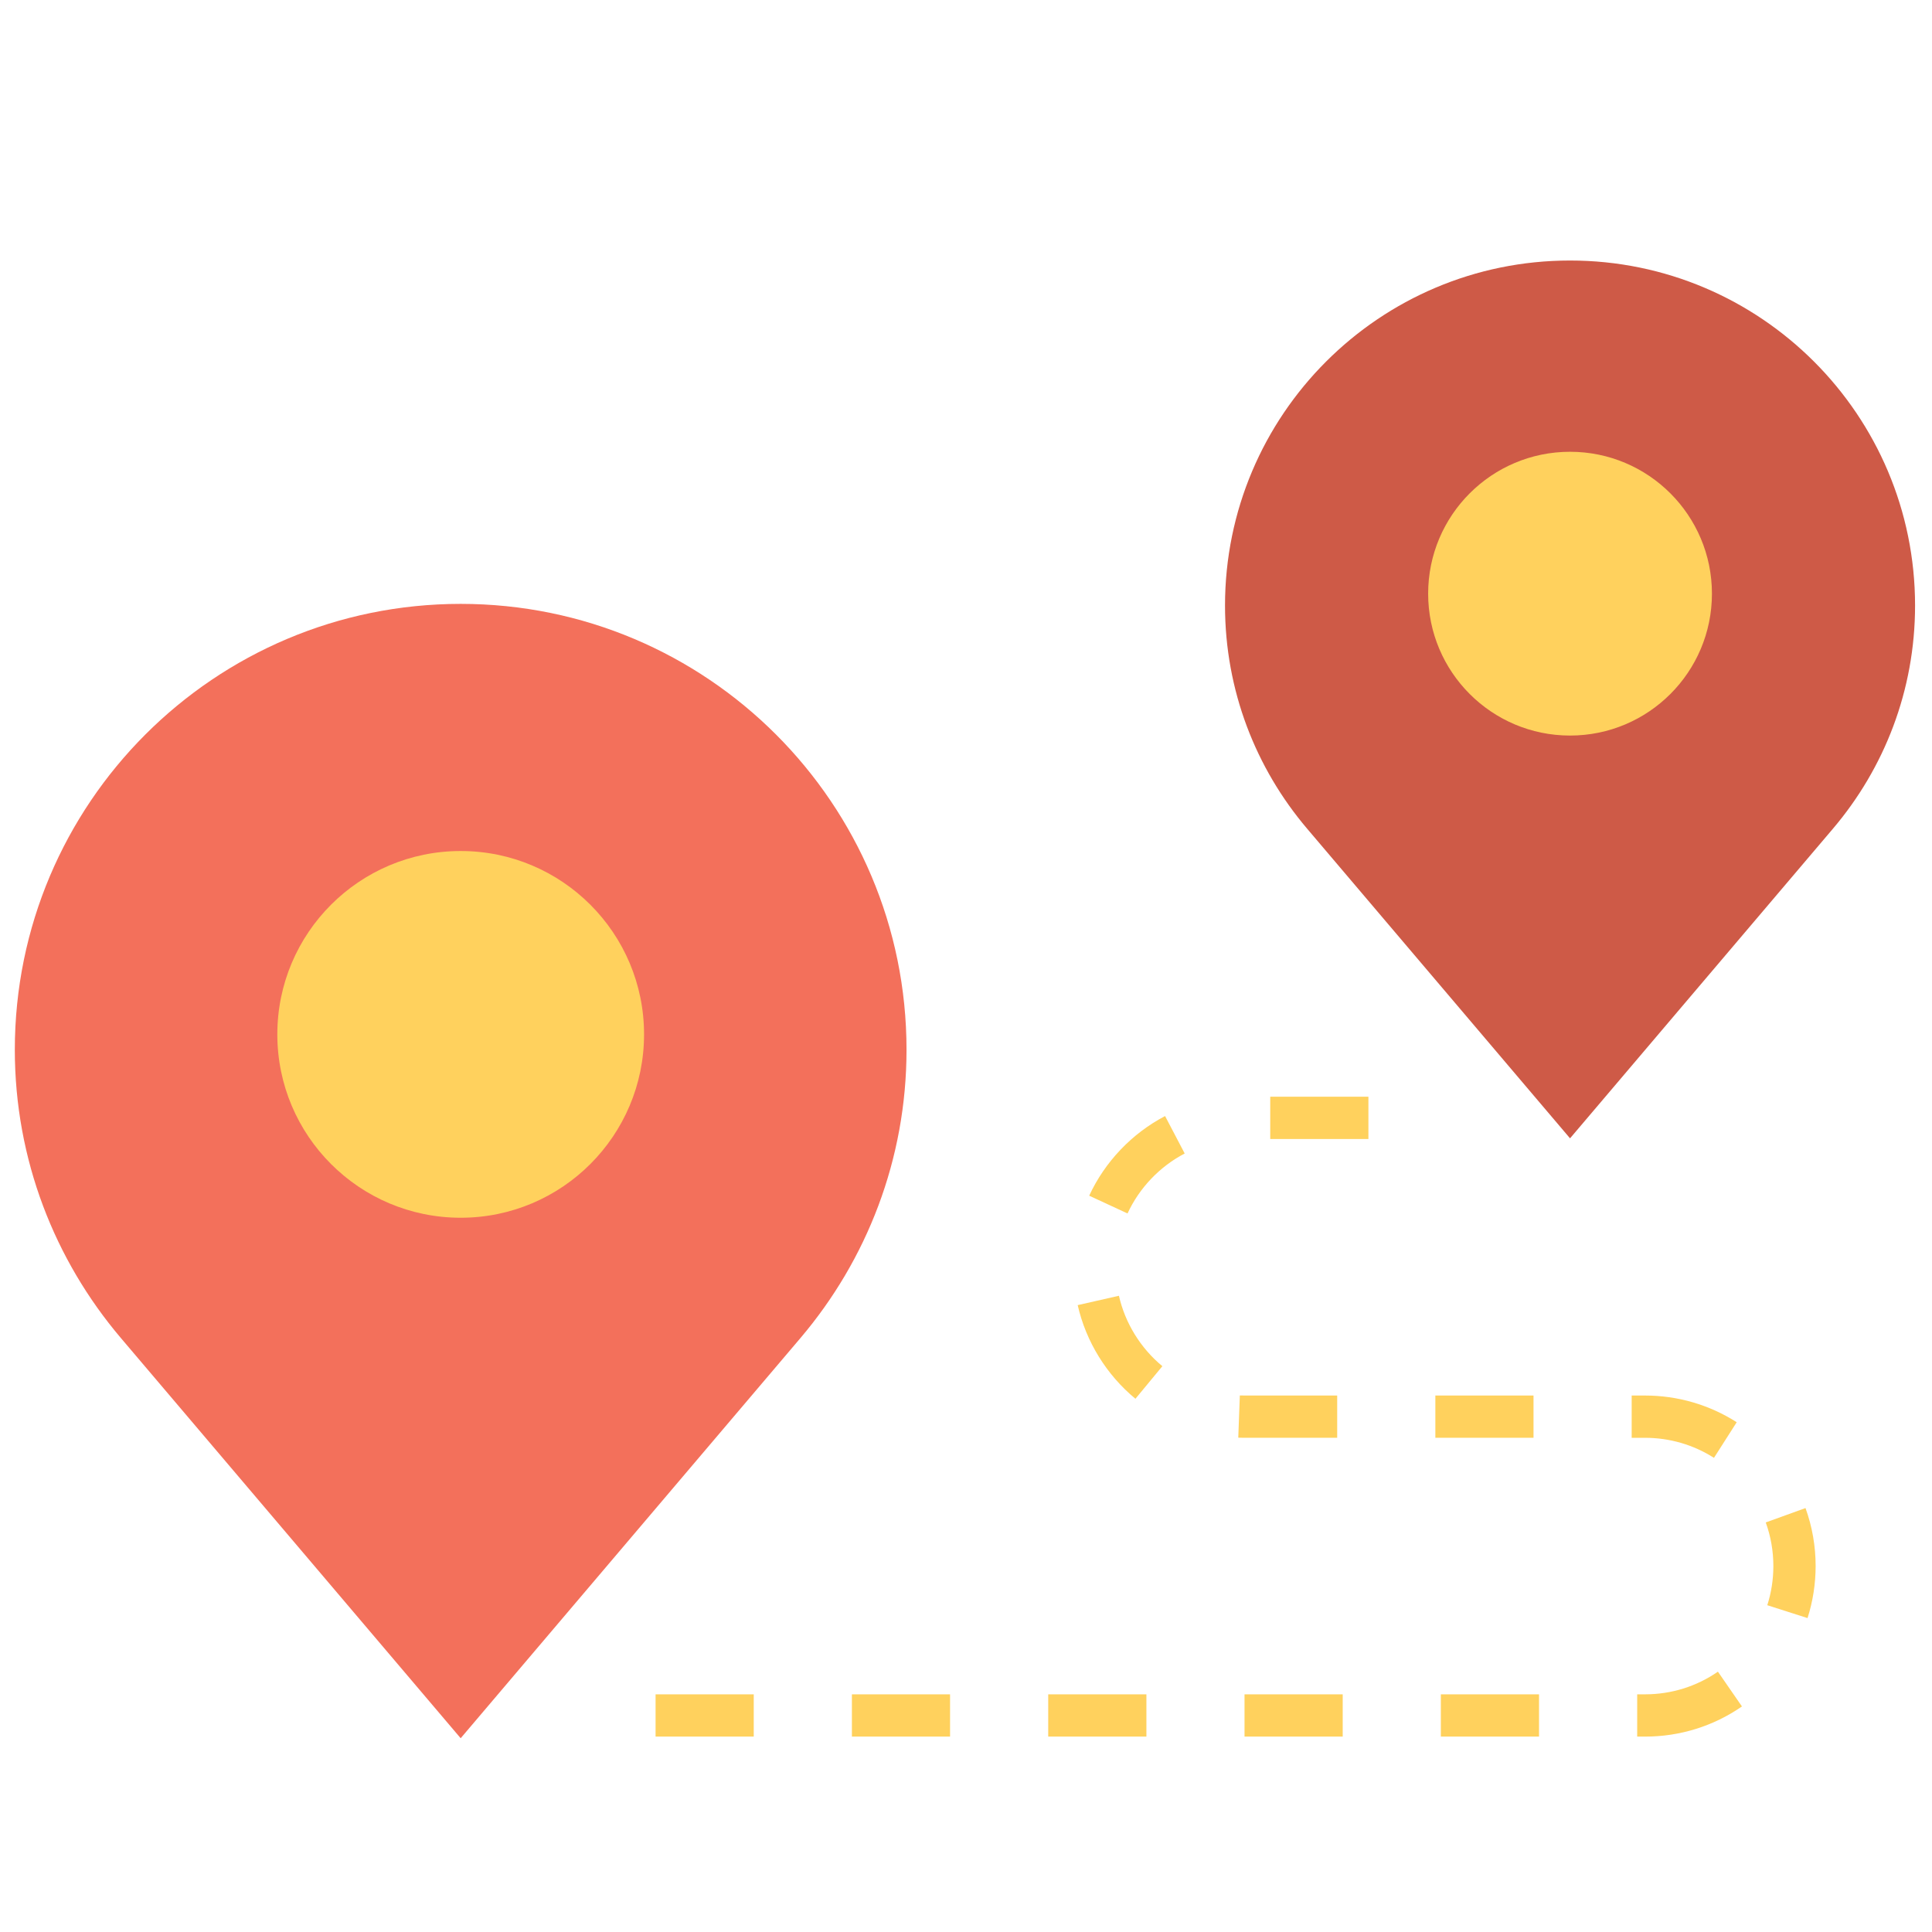
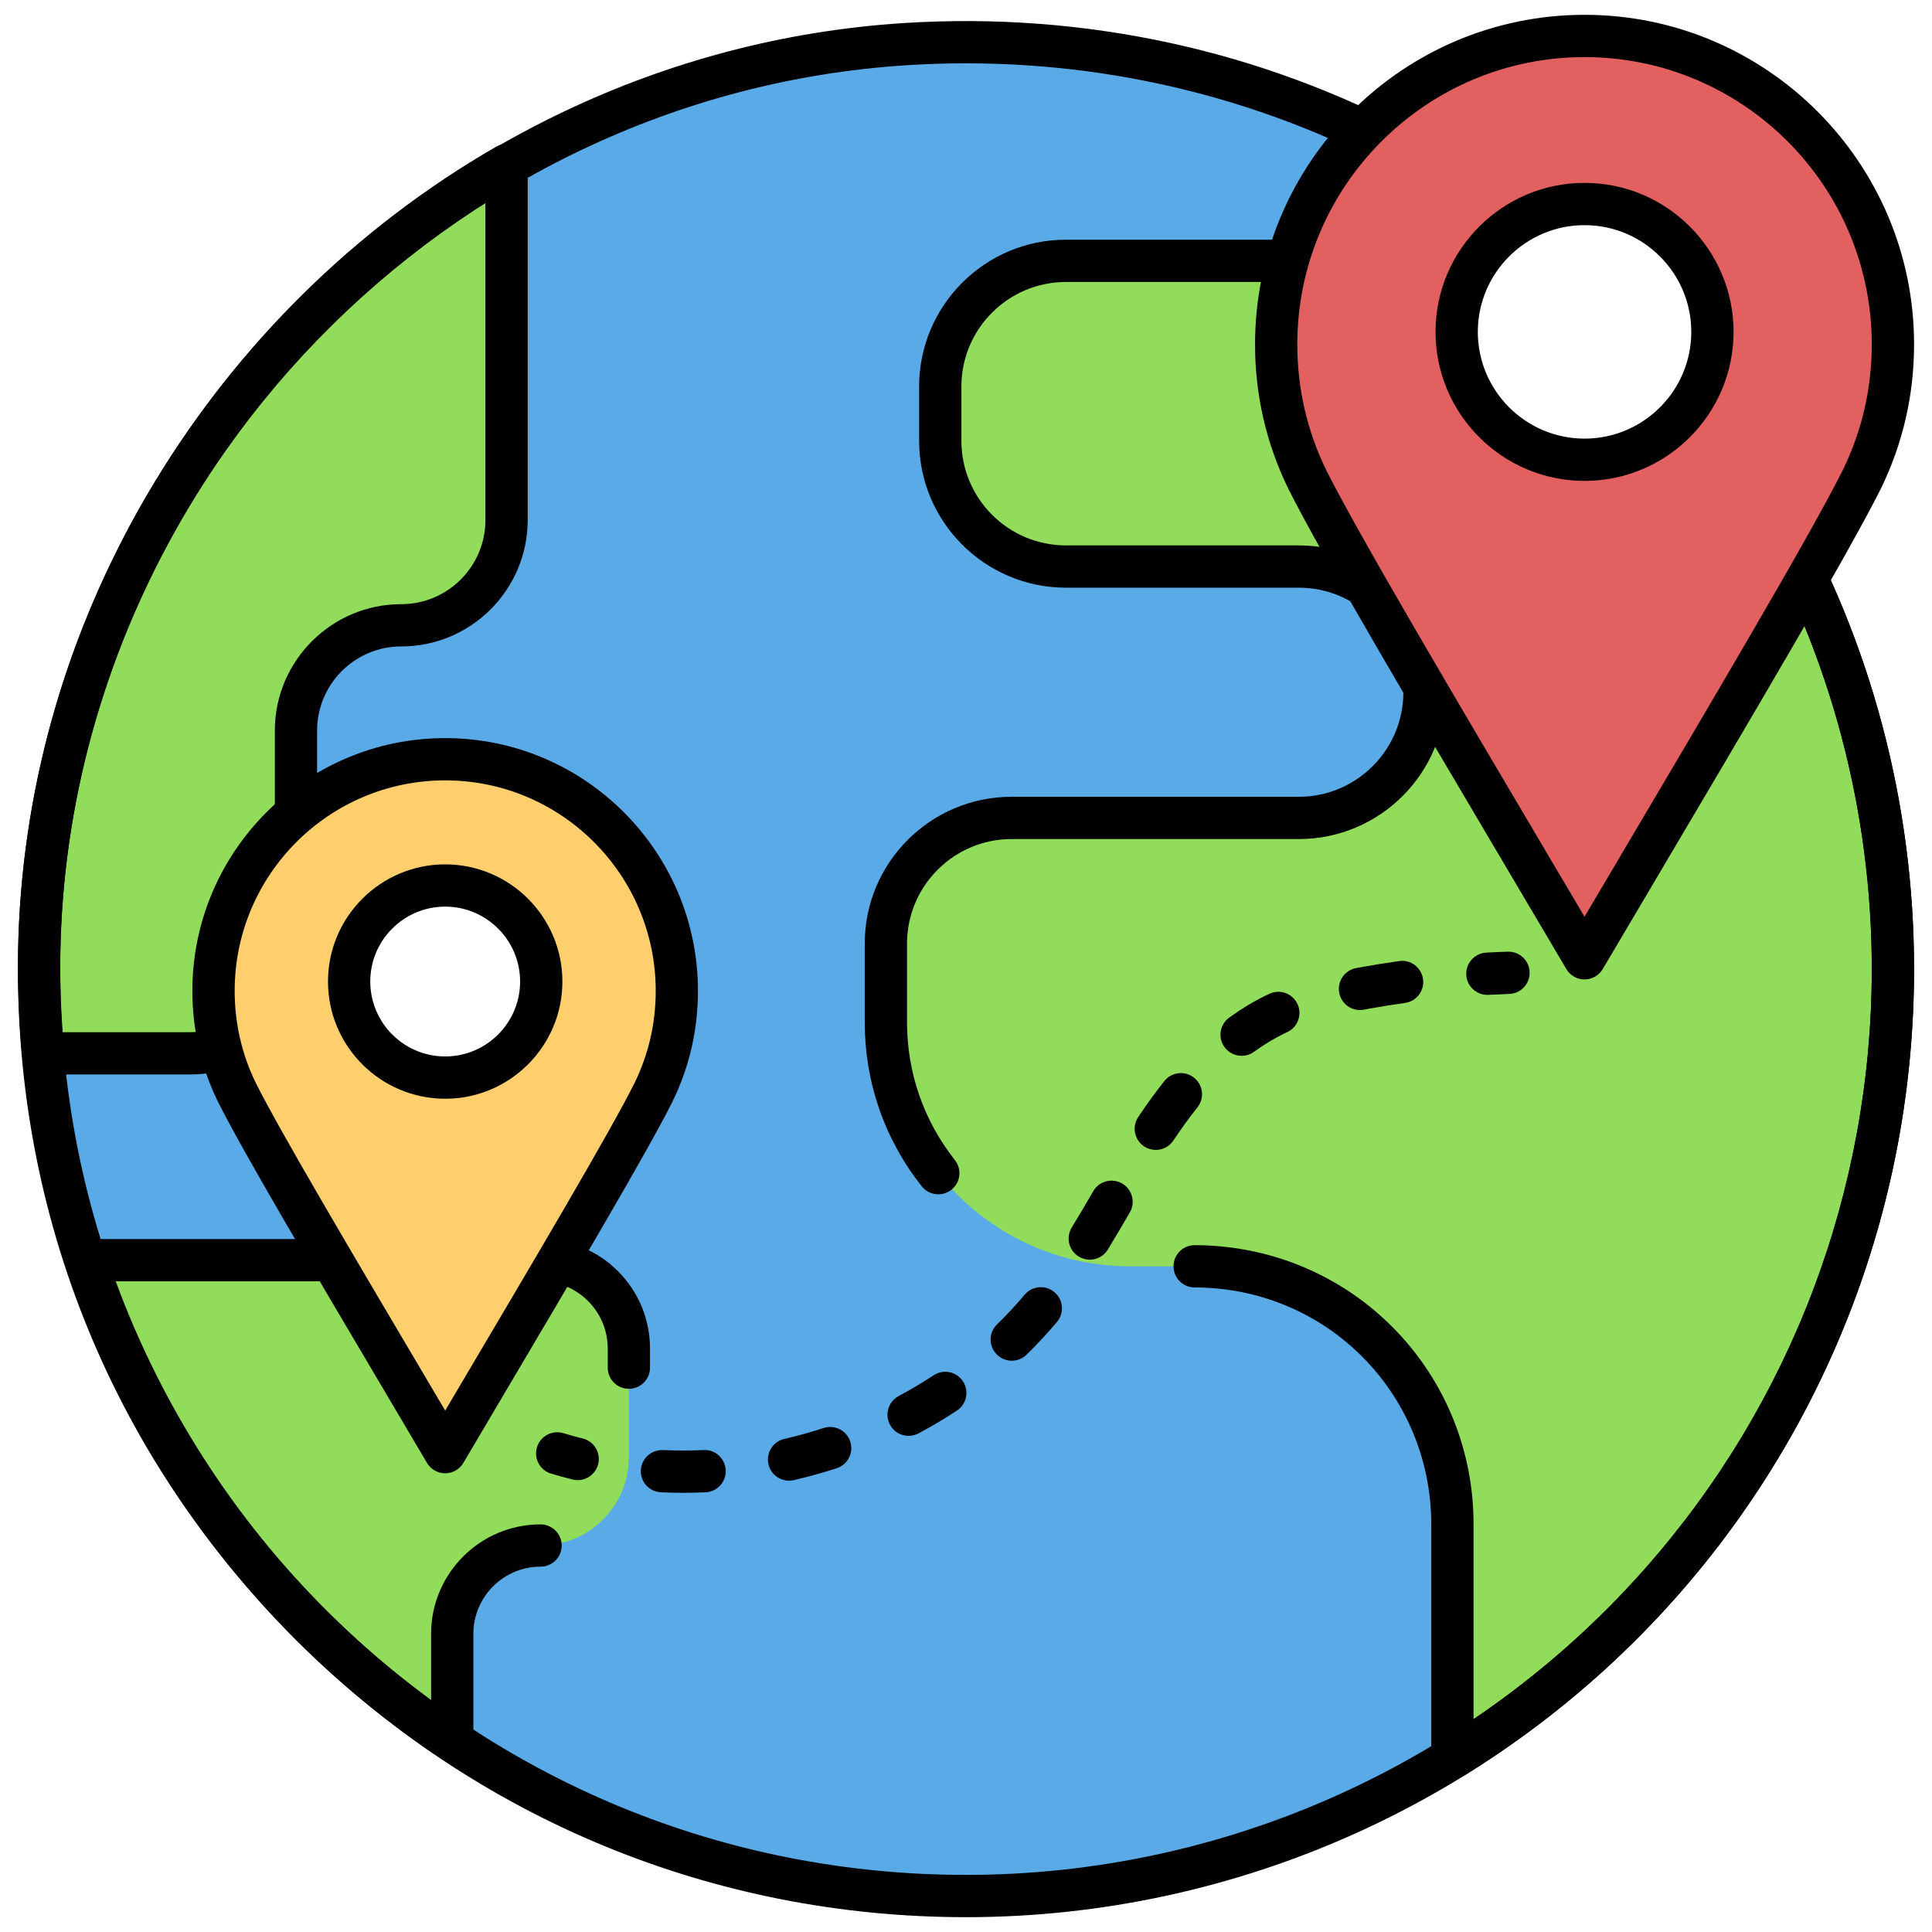
<svg xmlns="http://www.w3.org/2000/svg" version="1.1" width="256" height="256" viewBox="0 0 256 256" xml:space="preserve">
  <defs>
</defs>
  <g transform="translate(128 128) scale(0.72 0.72)" style="">
    <g style="stroke: none; stroke-width: 0; stroke-dasharray: none; stroke-linecap: butt; stroke-linejoin: miter; stroke-miterlimit: 10; fill: none; fill-rule: nonzero; opacity: 1;" transform="translate(-175.05 -175.05) scale(3.89 3.89)">
-       <path d="M 77.127 81.457 h -0.373 v -2 h 0.373 c 1.239 0 2.432 -0.371 3.446 -1.072 l 1.137 1.645 C 80.36 80.964 78.775 81.457 77.127 81.457 z M 72.11 81.457 h -4.645 v -2 h 4.645 V 81.457 z M 62.822 81.457 h -4.645 v -2 h 4.645 V 81.457 z M 53.534 81.457 H 48.89 v -2 h 4.645 V 81.457 z M 44.246 81.457 h -4.644 v -2 h 4.644 V 81.457 z M 34.958 81.457 h -4.644 v -2 h 4.644 V 81.457 z M 84.813 75.85 l -1.904 -0.609 c 0.19 -0.596 0.287 -1.218 0.287 -1.852 c 0 -0.708 -0.121 -1.403 -0.36 -2.064 l 1.881 -0.68 c 0.318 0.88 0.479 1.804 0.479 2.744 C 85.195 74.229 85.066 75.058 84.813 75.85 z M 80.386 68.269 c -0.972 -0.62 -2.099 -0.948 -3.259 -0.948 h -0.634 v -2 h 0.634 c 1.542 0 3.041 0.437 4.335 1.263 L 80.386 68.269 z M 71.849 67.32 h -4.644 v -2 h 4.644 V 67.32 z M 62.561 67.32 h -4.408 c -0.092 0 -0.183 -0.001 -0.272 -0.005 l 0.074 -1.998 l 0.198 0.003 h 4.408 V 67.32 z M 53.016 65.474 c -1.37 -1.132 -2.34 -2.705 -2.732 -4.43 l 1.951 -0.443 c 0.294 1.296 1.024 2.479 2.055 3.332 L 53.016 65.474 z M 52.642 56.707 l -1.814 -0.84 c 0.744 -1.607 2.02 -2.945 3.59 -3.768 l 0.928 1.771 C 54.162 54.49 53.202 55.497 52.642 56.707 z M 64.038 53.184 h -4.645 v -2 h 4.645 V 53.184 z" style="stroke: none; stroke-width: 1; stroke-dasharray: none; stroke-linecap: butt; stroke-linejoin: miter; stroke-miterlimit: 10; fill: rgb(255,209,93); fill-rule: nonzero; opacity: 1;" transform=" matrix(1 0 0 1 0 0) " stroke-linecap="round" />
-       <circle cx="20.614" cy="49.294" r="11.394" style="stroke: none; stroke-width: 1; stroke-dasharray: none; stroke-linecap: butt; stroke-linejoin: miter; stroke-miterlimit: 10; fill: rgb(255,209,93); fill-rule: nonzero; opacity: 1;" transform="  matrix(1 0 0 1 0 0) " />
-       <circle cx="73.554" cy="27.214" r="8.734" style="stroke: none; stroke-width: 1; stroke-dasharray: none; stroke-linecap: butt; stroke-linejoin: miter; stroke-miterlimit: 10; fill: rgb(255,209,93); fill-rule: nonzero; opacity: 1;" transform="  matrix(1 0 0 1 0 0) " />
-       <path d="M 21.094 27.868 C 9.444 27.868 0 37.311 0 48.961 c 0 5.201 1.891 9.954 5.011 13.632 l 16.082 18.941 l 16.082 -18.941 c 3.12 -3.678 5.011 -8.431 5.011 -13.632 C 42.187 37.311 32.743 27.868 21.094 27.868 z M 21.094 56.91 c -4.791 0 -8.675 -3.884 -8.675 -8.675 c 0 -4.791 3.884 -8.675 8.675 -8.675 s 8.675 3.884 8.675 8.675 C 29.768 53.026 25.885 56.91 21.094 56.91 z" style="stroke: none; stroke-width: 1; stroke-dasharray: none; stroke-linecap: butt; stroke-linejoin: miter; stroke-miterlimit: 10; fill: rgb(243,112,91); fill-rule: nonzero; opacity: 1;" transform=" matrix(1 0 0 1 0 0) " stroke-linecap="round" />
-       <path d="M 73.577 11.624 c -9.015 0 -16.323 7.308 -16.323 16.323 c 0 4.025 1.463 7.703 3.878 10.549 l 12.445 14.657 l 12.445 -14.657 c 2.415 -2.846 3.878 -6.524 3.878 -10.549 C 89.9 18.932 82.592 11.624 73.577 11.624 z M 73.577 34.098 c -3.707 0 -6.713 -3.006 -6.713 -6.713 c 0 -3.707 3.005 -6.713 6.713 -6.713 c 3.707 0 6.713 3.006 6.713 6.713 C 80.29 31.093 77.285 34.098 73.577 34.098 z" style="stroke: none; stroke-width: 1; stroke-dasharray: none; stroke-linecap: butt; stroke-linejoin: miter; stroke-miterlimit: 10; fill: rgb(206,90,71); fill-rule: nonzero; opacity: 1;" transform=" matrix(1 0 0 1 0 0) " stroke-linecap="round" />
+       <path d="M 88.852 45.148 c 0 11.119 -4.138 21.272 -10.959 29.002 C 69.858 83.256 58.1 89 45 89 c -12.061 0 -22.986 -4.869 -30.914 -12.75 C 5.772 67.986 0.753 56.41 1.172 43.667 C 1.907 21.325 19.797 2.821 42.105 1.388 C 59.633 0.263 75.129 9.442 83.12 23.455 C 86.768 29.852 88.852 37.257 88.852 45.148 z" style="stroke: none; stroke-width: 1; stroke-dasharray: none; stroke-linecap: butt; stroke-linejoin: miter; stroke-miterlimit: 10; fill: rgb(90,170,231); fill-rule: nonzero; opacity: 1;" transform=" matrix(1 0 0 1 0 0) " stroke-linecap="round" />
+       <path d="M 65.589 6.44 c -0.367 2.932 -2.867 5.201 -5.898 5.201 h -9.964 c -3.284 0 -5.946 2.662 -5.946 5.946 v 2.571 c 0 3.284 2.662 5.946 5.946 5.946 h 11.02 c 3.284 0 5.946 2.662 5.946 5.946 s -2.662 5.946 -5.946 5.946 H 47.156 c -3.284 0 -5.946 2.662 -5.946 5.946 v 3.707 c 0 6.384 5.175 11.56 11.56 11.56 h 3.049 c 6.734 0 12.193 5.459 12.193 12.193 v 0.02 v 11.048 c 3.691 -2.281 7.025 -5.083 9.882 -8.32 c 6.821 -7.73 10.959 -17.883 10.959 -29.002 c 0 -7.891 -2.084 -15.295 -5.732 -21.692 C 79.013 16.254 72.916 10.345 65.589 6.44 z" style="stroke: none; stroke-width: 1; stroke-dasharray: none; stroke-linecap: butt; stroke-linejoin: miter; stroke-miterlimit: 10; fill: rgb(145,220,90); fill-rule: nonzero; opacity: 1;" transform=" matrix(1 0 0 1 0 0) " stroke-linecap="round" />
+       <path d="M 20.693 76.595 c 0 -2.308 1.871 -4.178 4.178 -4.178 c 2.308 0 4.178 -1.871 4.178 -4.178 v -5.143 c 0 -2.308 -1.871 -4.178 -4.178 -4.178 H 3.366 c 2.186 6.613 5.892 12.533 10.72 17.332 c 2.018 2.006 4.232 3.813 6.607 5.398 V 76.595 z" style="stroke: none; stroke-width: 1; stroke-dasharray: none; stroke-linecap: butt; stroke-linejoin: miter; stroke-miterlimit: 10; fill: rgb(145,220,90); fill-rule: nonzero; opacity: 1;" transform=" matrix(1 0 0 1 0 0) " stroke-linecap="round" />
+       <path d="M 18.283 28.882 c 2.751 0 4.982 -2.23 4.982 -4.982 V 7.11 C 10.472 14.492 1.683 28.151 1.172 43.667 c -0.061 1.849 0.006 3.67 0.168 5.463 h 6.98 c 2.751 0 4.982 -2.23 4.982 -4.982 V 33.864 C 13.301 31.112 15.531 28.882 18.283 28.882 z" style="stroke: none; stroke-width: 1; stroke-dasharray: none; stroke-linecap: butt; stroke-linejoin: miter; stroke-miterlimit: 10; fill: rgb(145,220,90); fill-rule: nonzero; opacity: 1;" transform=" matrix(1 0 0 1 0 0) " stroke-linecap="round" />
+       <path d="M 45 90 c -11.93 0 -23.159 -4.631 -31.619 -13.041 C 4.448 68.081 -0.243 56.246 0.172 43.635 C 0.923 20.845 19.314 1.85 42.041 0.39 c 17.302 -1.104 33.375 7.538 41.948 22.569 c 3.836 6.726 5.863 14.398 5.863 22.188 c 0 10.937 -3.98 21.472 -11.209 29.664 C 70.126 84.464 57.863 90 45 90 z M 45.008 2.295 c -0.942 0 -1.887 0.03 -2.839 0.091 C 20.458 3.78 2.888 21.928 2.171 43.7 c -0.396 12.05 4.085 23.357 12.62 31.841 C 22.874 83.575 33.603 88 45 88 c 12.29 0 24.006 -5.289 32.144 -14.513 c 6.906 -7.826 10.709 -17.891 10.709 -28.34 c 0 -7.442 -1.937 -14.772 -5.601 -21.197 C 74.532 10.414 60.443 2.295 45.008 2.295 z" style="stroke: none; stroke-width: 1; stroke-dasharray: none; stroke-linecap: butt; stroke-linejoin: miter; stroke-miterlimit: 10; fill: rgb(0,0,0); fill-rule: nonzero; opacity: 1;" transform=" matrix(1 0 0 1 0 0) " stroke-linecap="round" />
+       <path d="M 68.012 83.47 c -0.168 0 -0.335 -0.042 -0.487 -0.127 c -0.316 -0.176 -0.513 -0.511 -0.513 -0.873 V 71.422 c 0 -5.772 -4.308 -10.558 -10.02 -11.153 c -0.387 -0.04 -0.777 -0.061 -1.174 -0.061 c -0.553 0 -1 -0.447 -1 -1 s 0.447 -1 1 -1 c 0.461 0 0.926 0.024 1.382 0.072 c 6.733 0.701 11.812 6.342 11.812 13.121 v 9.23 c 3.015 -2.041 5.745 -4.438 8.132 -7.144 c 6.906 -7.827 10.709 -17.892 10.709 -28.341 c 0 -7.442 -1.937 -14.772 -5.602 -21.197 c -3.803 -6.669 -9.314 -12.177 -15.991 -15.998 c -0.945 2.75 -3.56 4.688 -6.568 4.688 h -9.964 c -2.728 0 -4.946 2.219 -4.946 4.946 v 2.571 c 0 2.728 2.218 4.946 4.946 4.946 h 11.021 c 3.83 0 6.945 3.116 6.945 6.946 s -3.115 6.946 -6.945 6.946 H 47.156 c -2.727 0 -4.946 2.219 -4.946 4.946 v 3.707 c 0 2.398 0.783 4.658 2.264 6.535 c 0.342 0.434 0.268 1.063 -0.166 1.404 c -0.434 0.341 -1.063 0.268 -1.405 -0.166 c -1.762 -2.233 -2.694 -4.921 -2.694 -7.773 v -3.707 c 0 -3.83 3.116 -6.946 6.946 -6.946 h 13.592 c 2.727 0 4.945 -2.219 4.945 -4.946 s -2.219 -4.946 -4.945 -4.946 H 49.728 c -3.83 0 -6.946 -3.116 -6.946 -6.946 v -2.571 c 0 -3.83 3.116 -6.946 6.946 -6.946 h 9.964 c 2.487 0 4.597 -1.859 4.905 -4.325 c 0.041 -0.326 0.24 -0.612 0.532 -0.763 c 0.293 -0.151 0.64 -0.15 0.931 0.005 c 7.524 4.011 13.725 10.028 17.93 17.402 c 3.836 6.726 5.863 14.398 5.863 22.188 c 0 10.937 -3.98 21.472 -11.209 29.664 c -2.914 3.302 -6.314 6.165 -10.106 8.509 C 68.377 83.42 68.194 83.47 68.012 83.47 z" style="stroke: none; stroke-width: 1; stroke-dasharray: none; stroke-linecap: butt; stroke-linejoin: miter; stroke-miterlimit: 10; fill: rgb(0,0,0); fill-rule: nonzero; opacity: 1;" transform=" matrix(1 0 0 1 0 0) " stroke-linecap="round" />
+       <path d="M 20.693 82.648 c -0.194 0 -0.388 -0.057 -0.555 -0.168 c -2.428 -1.62 -4.702 -3.478 -6.757 -5.521 C 8.409 72.017 4.617 65.887 2.417 59.231 c -0.101 -0.305 -0.049 -0.639 0.139 -0.899 c 0.188 -0.26 0.49 -0.414 0.811 -0.414 h 21.506 c 2.855 0 5.178 2.322 5.178 5.178 v 0.907 c 0 0.553 -0.448 1 -1 1 s -1 -0.447 -1 -1 v -0.907 c 0 -1.752 -1.426 -3.178 -3.178 -3.178 H 4.774 c 2.151 5.85 5.595 11.228 10.018 15.623 c 1.519 1.51 3.162 2.913 4.902 4.188 v -3.134 c 0 -2.855 2.323 -5.178 5.178 -5.178 c 0.552 0 1 0.447 1 1 s -0.448 1 -1 1 c -1.752 0 -3.178 1.426 -3.178 3.178 v 5.054 c 0 0.369 -0.203 0.708 -0.528 0.882 C 21.017 82.609 20.855 82.648 20.693 82.648 z" style="stroke: none; stroke-width: 1; stroke-dasharray: none; stroke-linecap: butt; stroke-linejoin: miter; stroke-miterlimit: 10; fill: rgb(0,0,0); fill-rule: nonzero; opacity: 1;" transform=" matrix(1 0 0 1 0 0) " stroke-linecap="round" />
+       <path d="M 8.319 50.131 h -6.98 c -0.518 0 -0.95 -0.395 -0.996 -0.91 c -0.172 -1.912 -0.229 -3.791 -0.171 -5.586 C 0.676 28.321 9.333 13.994 22.764 6.244 c 0.31 -0.179 0.691 -0.179 1 0 c 0.31 0.178 0.5 0.508 0.5 0.866 V 23.9 c 0 3.298 -2.683 5.981 -5.981 5.981 c -2.196 0 -3.982 1.786 -3.982 3.982 v 10.285 C 14.301 47.447 11.618 50.131 8.319 50.131 z M 2.262 48.131 h 6.058 c 2.195 0 3.981 -1.786 3.981 -3.982 V 33.864 c 0 -3.298 2.684 -5.982 5.982 -5.982 c 2.195 0 3.981 -1.786 3.981 -3.981 V 8.883 C 10.285 16.467 2.634 29.65 2.171 43.7 C 2.124 45.151 2.153 46.608 2.262 48.131 z" style="stroke: none; stroke-width: 1; stroke-dasharray: none; stroke-linecap: butt; stroke-linejoin: miter; stroke-miterlimit: 10; fill: rgb(0,0,0); fill-rule: nonzero; opacity: 1;" transform=" matrix(1 0 0 1 0 0) " stroke-linecap="round" />
+       <path d="M 74.263 1 c 8.057 0 14.589 6.532 14.589 14.589 c 0 2.288 -0.527 4.453 -1.466 6.381 l -0.001 0 c -1.767 3.546 -7.805 13.659 -13.123 22.666 c -5.318 -9.007 -11.356 -19.121 -13.123 -22.666 l -0.001 0 c -0.939 -1.927 -1.466 -4.092 -1.466 -6.381 C 59.674 7.532 66.206 1 74.263 1 z" style="stroke: none; stroke-width: 1; stroke-dasharray: none; stroke-linecap: butt; stroke-linejoin: miter; stroke-miterlimit: 10; fill: rgb(226,96,96); fill-rule: nonzero; opacity: 1;" transform=" matrix(1 0 0 1 0 0) " stroke-linecap="round" />
+       <circle cx="74.26" cy="15" r="6.05" style="stroke: none; stroke-width: 1; stroke-dasharray: none; stroke-linecap: butt; stroke-linejoin: miter; stroke-miterlimit: 10; fill: rgb(255,255,255); fill-rule: nonzero; opacity: 1;" transform="  matrix(1 0 0 1 0 0) " />
+       <path d="M 74.263 45.636 L 74.263 45.636 c -0.354 0 -0.682 -0.187 -0.861 -0.492 l -2.3 -3.891 c -4.584 -7.75 -9.325 -15.765 -10.856 -18.838 c -1.044 -2.139 -1.571 -4.433 -1.571 -6.826 C 58.674 6.993 65.667 0 74.263 0 c 8.597 0 15.59 6.993 15.59 15.589 c 0 2.389 -0.527 4.683 -1.566 6.818 c -1.539 3.086 -6.291 11.119 -10.886 18.886 l -2.276 3.85 C 74.944 45.449 74.616 45.636 74.263 45.636 z M 74.263 2 C 66.77 2 60.674 8.096 60.674 15.589 c 0 2.085 0.459 4.084 1.364 5.942 c 1.496 2.999 6.215 10.977 10.778 18.692 l 1.446 2.447 l 1.409 -2.384 c 4.58 -7.742 9.316 -15.748 10.818 -18.763 c 0.903 -1.851 1.362 -3.85 1.362 -5.934 C 87.853 8.096 81.756 2 74.263 2 z" style="stroke: none; stroke-width: 1; stroke-dasharray: none; stroke-linecap: butt; stroke-linejoin: miter; stroke-miterlimit: 10; fill: rgb(0,0,0); fill-rule: nonzero; opacity: 1;" transform=" matrix(1 0 0 1 0 0) " stroke-linecap="round" />
+       <path d="M 74.263 22.05 c -3.887 0 -7.049 -3.163 -7.049 -7.05 s 3.162 -7.049 7.049 -7.049 c 3.888 0 7.05 3.162 7.05 7.049 S 78.15 22.05 74.263 22.05 z M 74.263 9.951 c -2.784 0 -5.049 2.265 -5.049 5.049 c 0 2.785 2.265 5.05 5.049 5.05 s 5.05 -2.265 5.05 -5.05 C 79.313 12.216 77.047 9.951 74.263 9.951 z" style="stroke: none; stroke-width: 1; stroke-dasharray: none; stroke-linecap: butt; stroke-linejoin: miter; stroke-miterlimit: 10; fill: rgb(0,0,0); fill-rule: nonzero; opacity: 1;" transform=" matrix(1 0 0 1 0 0) " stroke-linecap="round" />
+       <path d="M 20.36 35.218 c 6.053 0 10.96 4.907 10.96 10.96 c 0 1.719 -0.396 3.345 -1.101 4.793 l -0.001 0 c -1.327 2.664 -5.863 10.261 -9.858 17.028 c -3.995 -6.766 -8.531 -14.364 -9.858 -17.028 l -0.001 0 C 9.796 49.523 9.4 47.897 9.4 46.178 C 9.4 40.125 14.307 35.218 20.36 35.218 z" style="stroke: none; stroke-width: 1; stroke-dasharray: none; stroke-linecap: butt; stroke-linejoin: miter; stroke-miterlimit: 10; fill: rgb(255,207,110); fill-rule: nonzero; opacity: 1;" transform=" matrix(1 0 0 1 0 0) " stroke-linecap="round" />
+       <circle cx="20.355" cy="45.735" r="4.545" style="stroke: none; stroke-width: 1; stroke-dasharray: none; stroke-linecap: butt; stroke-linejoin: miter; stroke-miterlimit: 10; fill: rgb(255,255,255); fill-rule: nonzero; opacity: 1;" transform="  matrix(1 0 0 1 0 0) " />
+       <path d="M 20.36 68.999 L 20.36 68.999 c -0.354 0 -0.681 -0.187 -0.861 -0.491 l -1.751 -2.964 c -3.594 -6.076 -6.989 -11.815 -8.14 -14.127 C 8.805 49.773 8.4 48.013 8.4 46.178 c 0 -6.594 5.365 -11.959 11.959 -11.959 c 6.595 0 11.96 5.365 11.96 11.959 c 0 1.834 -0.404 3.595 -1.202 5.231 c -1.157 2.321 -4.556 8.067 -8.154 14.15 l -1.742 2.948 C 21.041 68.813 20.713 68.999 20.36 68.999 z M 20.36 36.218 c -5.492 0 -9.959 4.468 -9.959 9.959 c 0 1.528 0.336 2.994 1 4.356 c 1.115 2.236 4.647 8.208 8.063 13.982 l 0.897 1.518 l 0.876 -1.483 c 3.425 -5.789 6.966 -11.775 8.087 -14.026 c 0.66 -1.353 0.997 -2.817 0.997 -4.347 C 30.32 40.686 25.852 36.218 20.36 36.218 z" style="stroke: none; stroke-width: 1; stroke-dasharray: none; stroke-linecap: butt; stroke-linejoin: miter; stroke-miterlimit: 10; fill: rgb(0,0,0); fill-rule: nonzero; opacity: 1;" transform=" matrix(1 0 0 1 0 0) " stroke-linecap="round" />
+       <path d="M 20.36 51.28 c -3.057 0 -5.544 -2.487 -5.544 -5.544 s 2.487 -5.544 5.544 -5.544 c 3.058 0 5.545 2.487 5.545 5.544 S 23.417 51.28 20.36 51.28 z M 20.36 42.191 c -1.955 0 -3.544 1.59 -3.544 3.544 s 1.59 3.544 3.544 3.544 s 3.545 -1.59 3.545 -3.544 S 22.314 42.191 20.36 42.191 z" style="stroke: none; stroke-width: 1; stroke-dasharray: none; stroke-linecap: butt; stroke-linejoin: miter; stroke-miterlimit: 10; fill: rgb(0,0,0); fill-rule: nonzero; opacity: 1;" transform=" matrix(1 0 0 1 0 0) " stroke-linecap="round" />
+       <path d="M 26.628 69.323 c -0.08 0 -0.16 -0.01 -0.241 -0.029 c -0.341 -0.084 -0.679 -0.177 -1.016 -0.278 c -0.529 -0.159 -0.828 -0.717 -0.668 -1.246 c 0.16 -0.528 0.716 -0.829 1.247 -0.668 c 0.304 0.092 0.609 0.175 0.917 0.251 c 0.536 0.132 0.863 0.675 0.731 1.211 C 27.485 69.019 27.077 69.323 26.628 69.323 z" style="stroke: none; stroke-width: 1; stroke-dasharray: none; stroke-linecap: butt; stroke-linejoin: miter; stroke-miterlimit: 10; fill: rgb(0,0,0); fill-rule: nonzero; opacity: 1;" transform=" matrix(1 0 0 1 0 0) " stroke-linecap="round" />
+       <path d="M 31.618 69.923 c -0.35 0 -0.7 -0.008 -1.05 -0.024 c -0.552 -0.026 -0.978 -0.494 -0.952 -1.046 c 0.026 -0.552 0.5 -0.97 1.046 -0.952 c 0.641 0.029 1.284 0.028 1.925 0 c 0.549 -0.035 1.02 0.401 1.045 0.953 c 0.025 0.552 -0.401 1.02 -0.953 1.045 C 32.326 69.915 31.972 69.923 31.618 69.923 z M 36.628 69.348 c -0.455 0 -0.867 -0.313 -0.974 -0.775 c -0.124 -0.538 0.211 -1.075 0.75 -1.199 c 0.628 -0.145 1.254 -0.318 1.861 -0.516 c 0.526 -0.171 1.089 0.118 1.26 0.642 c 0.17 0.525 -0.117 1.09 -0.642 1.261 c -0.661 0.215 -1.344 0.404 -2.029 0.563 C 36.778 69.34 36.703 69.348 36.628 69.348 z M 42.286 67.229 c -0.357 0 -0.703 -0.191 -0.883 -0.528 c -0.26 -0.487 -0.077 -1.093 0.411 -1.354 c 0.561 -0.3 1.118 -0.632 1.657 -0.985 c 0.462 -0.303 1.082 -0.175 1.385 0.287 c 0.303 0.462 0.175 1.081 -0.287 1.385 c -0.589 0.387 -1.198 0.749 -1.813 1.077 C 42.606 67.19 42.445 67.229 42.286 67.229 z M 47.165 63.673 c -0.261 0 -0.521 -0.101 -0.717 -0.303 c -0.385 -0.396 -0.377 -1.028 0.02 -1.414 c 0.458 -0.445 0.897 -0.918 1.306 -1.404 c 0.356 -0.423 0.986 -0.477 1.409 -0.122 c 0.423 0.355 0.478 0.986 0.122 1.409 c -0.452 0.537 -0.937 1.059 -1.442 1.551 C 47.668 63.578 47.417 63.673 47.165 63.673 z M 50.856 58.893 c -0.178 0 -0.357 -0.047 -0.521 -0.146 c -0.471 -0.288 -0.62 -0.903 -0.332 -1.375 c 0.347 -0.567 0.683 -1.143 1.017 -1.718 c 0.276 -0.478 0.887 -0.642 1.367 -0.363 c 0.478 0.277 0.641 0.89 0.363 1.367 c -0.342 0.589 -0.686 1.176 -1.04 1.757 C 51.522 58.723 51.193 58.893 50.856 58.893 z M 53.979 53.701 c -0.19 0 -0.384 -0.055 -0.555 -0.168 c -0.459 -0.308 -0.583 -0.928 -0.276 -1.388 c 0.408 -0.61 0.824 -1.183 1.235 -1.701 c 0.343 -0.431 0.974 -0.504 1.405 -0.161 c 0.433 0.344 0.505 0.973 0.161 1.405 c -0.378 0.476 -0.761 1.003 -1.138 1.568 C 54.618 53.545 54.302 53.701 53.979 53.701 z M 58.041 49.249 c -0.31 0 -0.615 -0.144 -0.811 -0.413 c -0.324 -0.447 -0.225 -1.072 0.223 -1.396 c 0.557 -0.403 1.138 -0.755 1.727 -1.043 l 0.176 -0.083 c 0.501 -0.233 1.096 -0.014 1.327 0.487 c 0.232 0.501 0.014 1.096 -0.487 1.327 l -0.136 0.064 c -0.486 0.238 -0.969 0.529 -1.433 0.866 C 58.449 49.188 58.244 49.249 58.041 49.249 z M 63.638 47.083 c -0.474 0 -0.895 -0.338 -0.982 -0.82 c -0.1 -0.543 0.261 -1.064 0.804 -1.164 l 0.337 -0.062 c 0.566 -0.101 1.13 -0.19 1.696 -0.27 c 0.544 -0.084 1.052 0.305 1.129 0.852 c 0.077 0.546 -0.305 1.052 -0.852 1.129 c -0.541 0.075 -1.081 0.161 -1.619 0.257 l -0.332 0.061 C 63.758 47.078 63.697 47.083 63.638 47.083 z" style="stroke: none; stroke-width: 1; stroke-dasharray: none; stroke-linecap: butt; stroke-linejoin: miter; stroke-miterlimit: 10; fill: rgb(0,0,0); fill-rule: nonzero; opacity: 1;" transform=" matrix(1 0 0 1 0 0) " stroke-linecap="round" />
+       <path d="M 69.665 46.366 c -0.527 0 -0.969 -0.413 -0.997 -0.946 c -0.03 -0.551 0.393 -1.023 0.944 -1.053 c 0.34 -0.019 0.681 -0.033 1.021 -0.044 c 0.011 0 0.021 0 0.033 0 c 0.537 0 0.981 0.427 0.998 0.968 c 0.019 0.552 -0.415 1.014 -0.967 1.031 c -0.327 0.011 -0.652 0.025 -0.979 0.043 C 69.702 46.365 69.684 46.366 69.665 46.366 z" style="stroke: none; stroke-width: 1; stroke-dasharray: none; stroke-linecap: butt; stroke-linejoin: miter; stroke-miterlimit: 10; fill: rgb(0,0,0); fill-rule: nonzero; opacity: 1;" transform=" matrix(1 0 0 1 0 0) " stroke-linecap="round" />
    </g>
  </g>
</svg>
